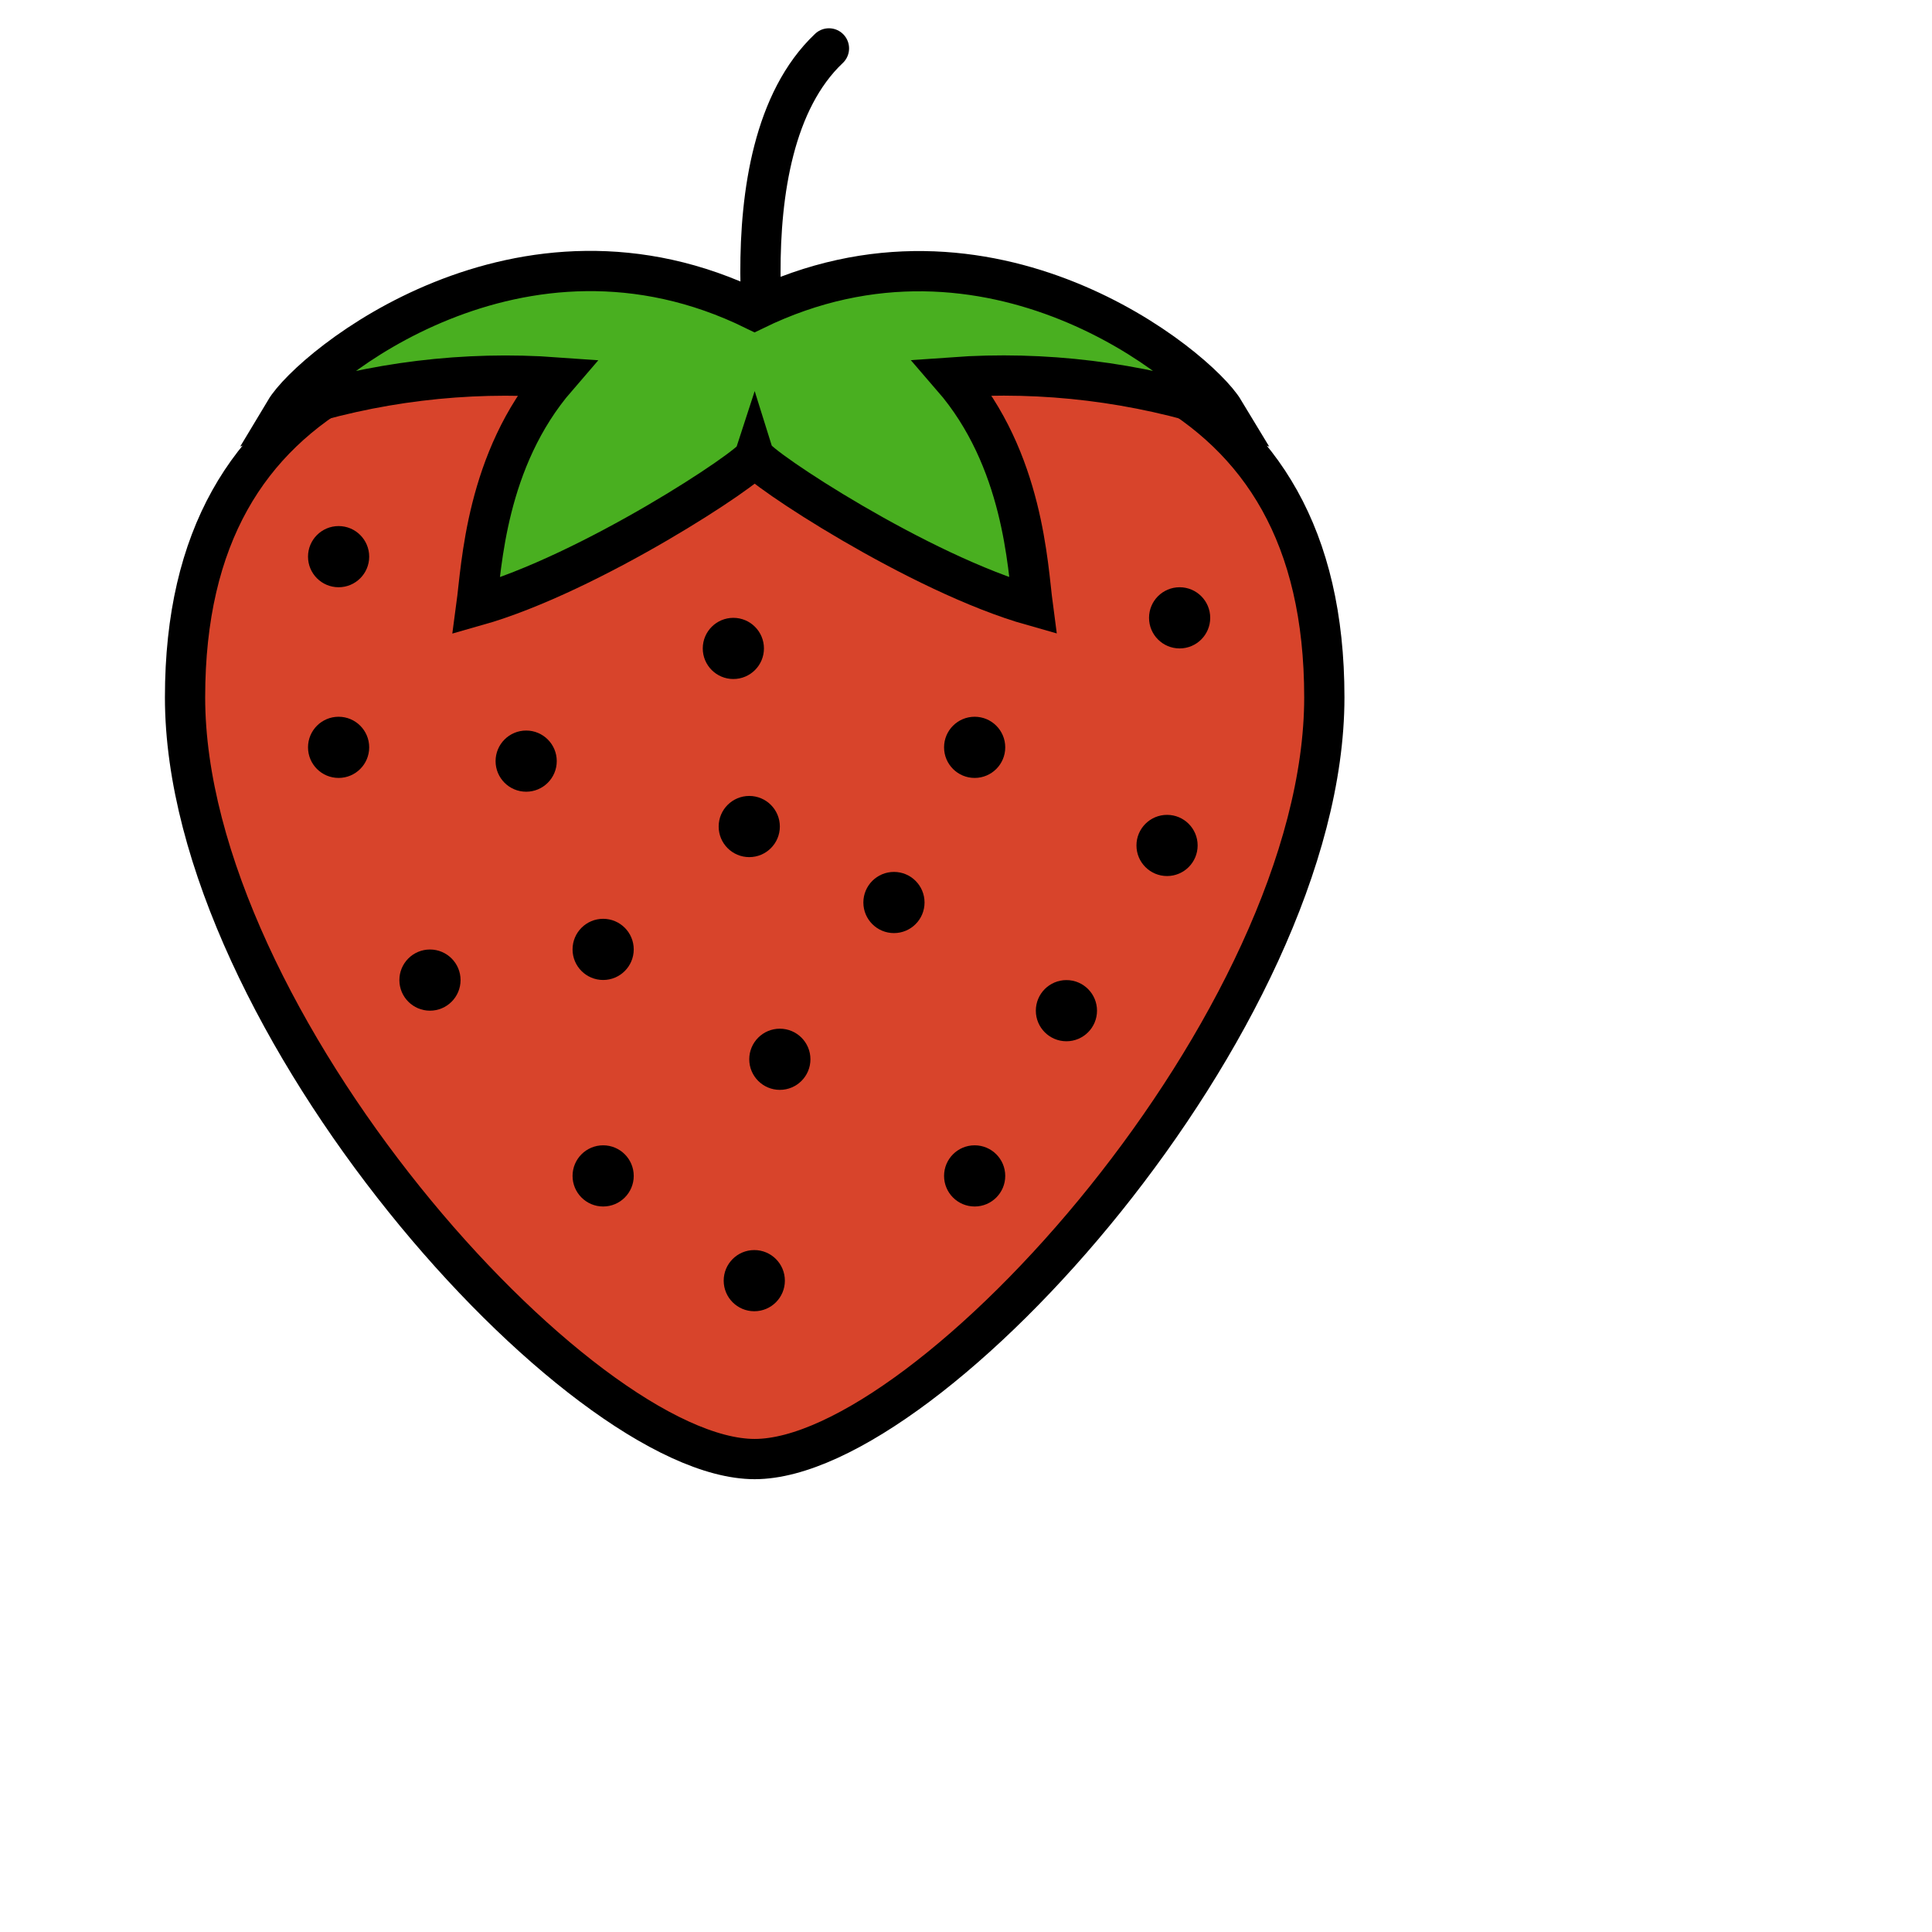
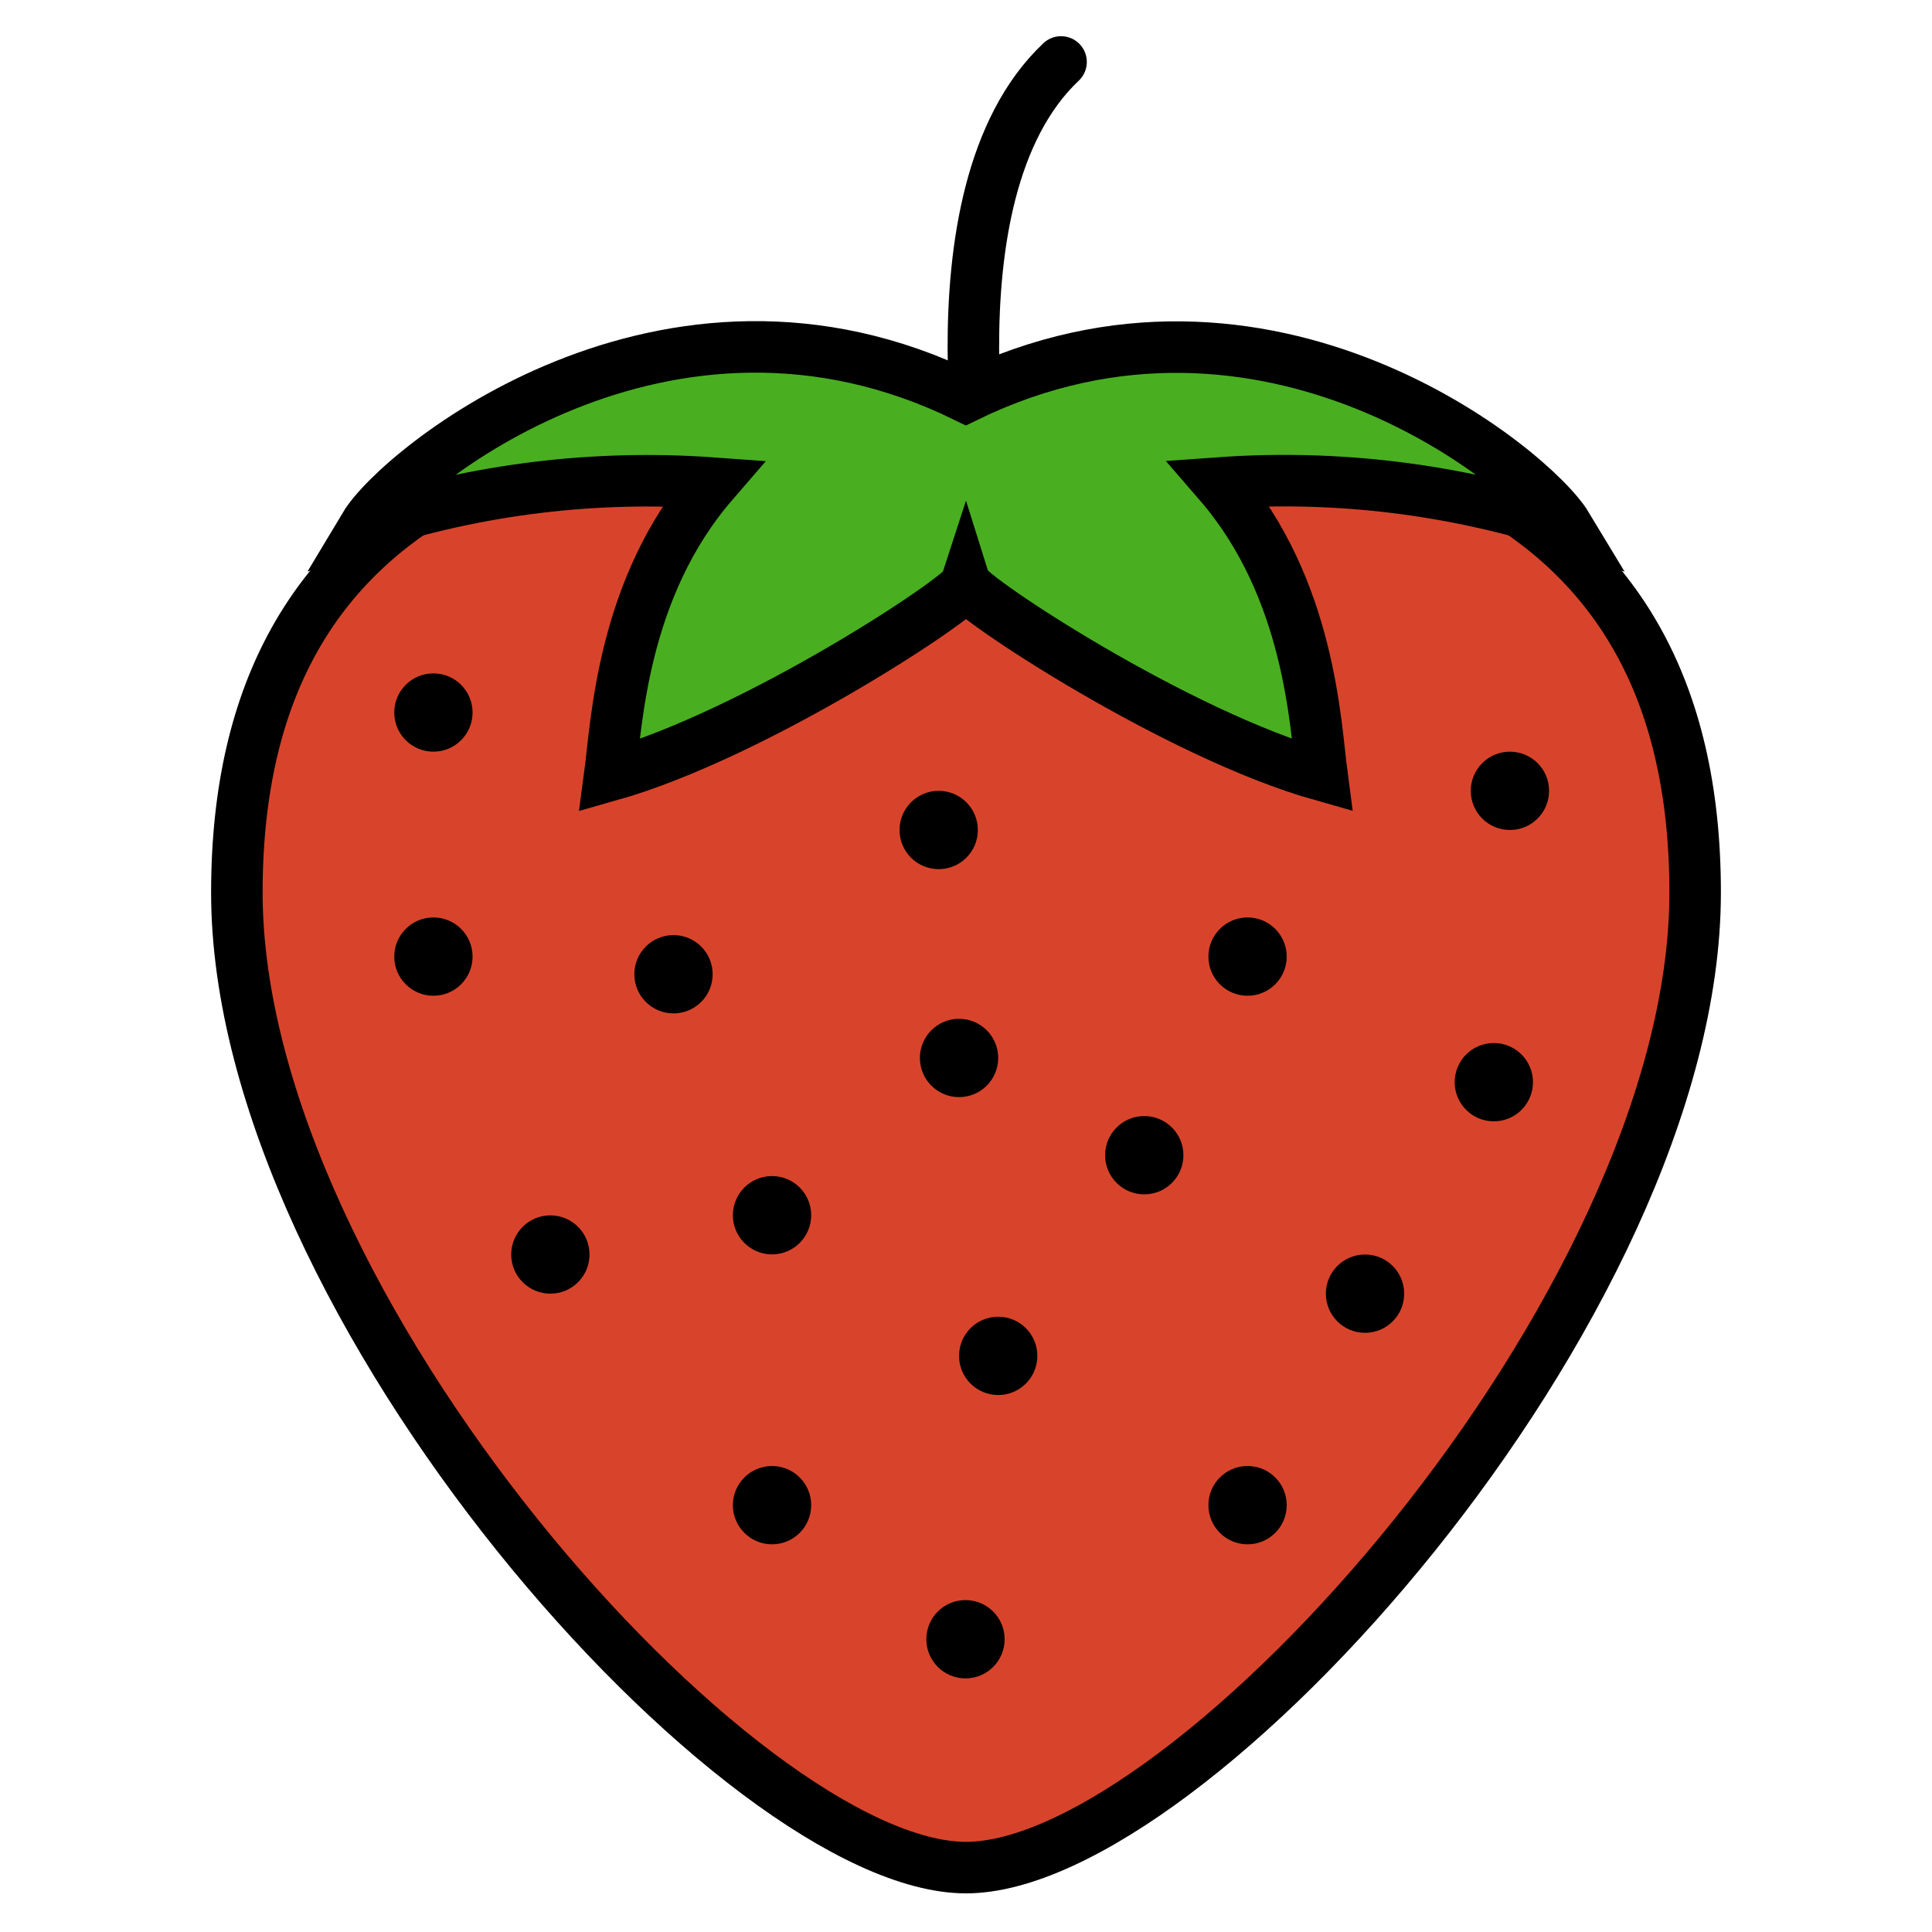
- <svg xmlns="http://www.w3.org/2000/svg" viewBox="0 0 1024 1024" class="icon" version="1.1" fill="#000000">
-   <svg width="800px" height="800px" viewBox="0 0 150 150" id="ART">
-     <defs>
-       <style>
-         .cls-1{fill:#d8442b;}
-         .cls-1,.cls-2,.cls-3{stroke:#000000;stroke-width:4px;}
-         .cls-1,.cls-3{stroke-miterlimit:10;}
-         .cls-2{fill:none;stroke-linecap:round;stroke-linejoin:round;}
-         .cls-3{fill:#49af20;}
-       </style>
-     </defs>
-     <path class="cls-1" d="M131.61,69.3C131.61,101.39,92.4,145,75,145S18.39,101.39,18.39,69.3,43.74,30.55,75,30.55,131.61,37.22,131.61,69.3Z" />
-     <circle cx="33.65" cy="74.27" r="3.04" />
-     <circle cx="59.94" cy="94.35" r="3.04" />
-     <circle cx="115.98" cy="84.02" r="3.04" />
-     <circle cx="88.84" cy="89.69" r="3.04" />
-     <circle cx="74.96" cy="127.27" r="3.04" />
-     <circle cx="77.5" cy="105.27" r="3.04" />
-     <circle cx="105.98" cy="100.44" r="3.04" />
-     <circle cx="59.94" cy="116.86" r="3.04" />
-     <circle cx="74.46" cy="82.14" r="3.04" />
-     <circle cx="42.73" cy="97.4" r="3.04" />
-     <circle cx="96.86" cy="116.86" r="3.04" />
-     <circle cx="96.86" cy="74.27" r="3.04" />
-     <circle cx="72.88" cy="64.44" r="3.04" />
-     <circle cx="52.29" cy="75.64" r="3.04" />
-     <circle cx="117.23" cy="61.4" r="3.04" />
-     <circle cx="33.65" cy="55.32" r="3.04" />
-     <path class="cls-2" d="M77,41.66s-5.6-26.48,5.38-36.85" />
-     <path class="cls-3" d="M94.64,37.5c7.09,8.19,7.48,18.78,8,22.7C91.3,57,75.34,46.41,75,45.36,74.66,46.41,58.69,57,47.34,60.21c.53-3.93.92-14.51,8-22.7a70.59,70.59,0,0,0-27,3.3c2.59-4.32,23.32-21.45,46.65-10,23.42-11.42,44.06,5.71,46.65,10A70.65,70.65,0,0,0,94.64,37.5Z" />
-   </svg>
+ <svg xmlns="http://www.w3.org/2000/svg" width="800px" height="800px" viewBox="0 0 150 150" id="ART">
+   <defs>
+     <style>.cls-1{fill:#d8442b;}.cls-1,.cls-2,.cls-3{stroke:#000000;stroke-width:4px;}.cls-1,.cls-3{stroke-miterlimit:10;}.cls-2{fill:none;stroke-linecap:round;stroke-linejoin:round;}.cls-3{fill:#49af20;}</style>
+   </defs>
+   <path class="cls-1" d="M131.61,69.3C131.61,101.39,92.4,145,75,145S18.39,101.39,18.39,69.3,43.74,30.55,75,30.55,131.61,37.22,131.61,69.3Z" />
+   <circle cx="33.65" cy="74.27" r="3.04" />
+   <circle cx="59.94" cy="94.35" r="3.04" />
+   <circle cx="115.98" cy="84.02" r="3.04" />
+   <circle cx="88.84" cy="89.69" r="3.04" />
+   <circle cx="74.96" cy="127.27" r="3.04" />
+   <circle cx="77.5" cy="105.27" r="3.04" />
+   <circle cx="105.98" cy="100.44" r="3.04" />
+   <circle cx="59.94" cy="116.86" r="3.04" />
+   <circle cx="74.46" cy="82.14" r="3.04" />
+   <circle cx="42.73" cy="97.4" r="3.04" />
+   <circle cx="96.86" cy="116.86" r="3.04" />
+   <circle cx="96.86" cy="74.27" r="3.04" />
+   <circle cx="72.88" cy="64.44" r="3.04" />
+   <circle cx="52.29" cy="75.64" r="3.04" />
+   <circle cx="117.23" cy="61.4" r="3.04" />
+   <circle cx="33.65" cy="55.32" r="3.04" />
+   <path class="cls-2" d="M77,41.66s-5.6-26.48,5.38-36.85" />
+   <path class="cls-3" d="M94.64,37.5c7.09,8.19,7.48,18.78,8,22.7C91.3,57,75.34,46.41,75,45.36,74.66,46.41,58.69,57,47.34,60.21c.53-3.93.92-14.51,8-22.7a70.59,70.59,0,0,0-27,3.3c2.59-4.32,23.32-21.45,46.65-10,23.42-11.42,44.06,5.71,46.65,10A70.65,70.65,0,0,0,94.64,37.5Z" />
</svg>
